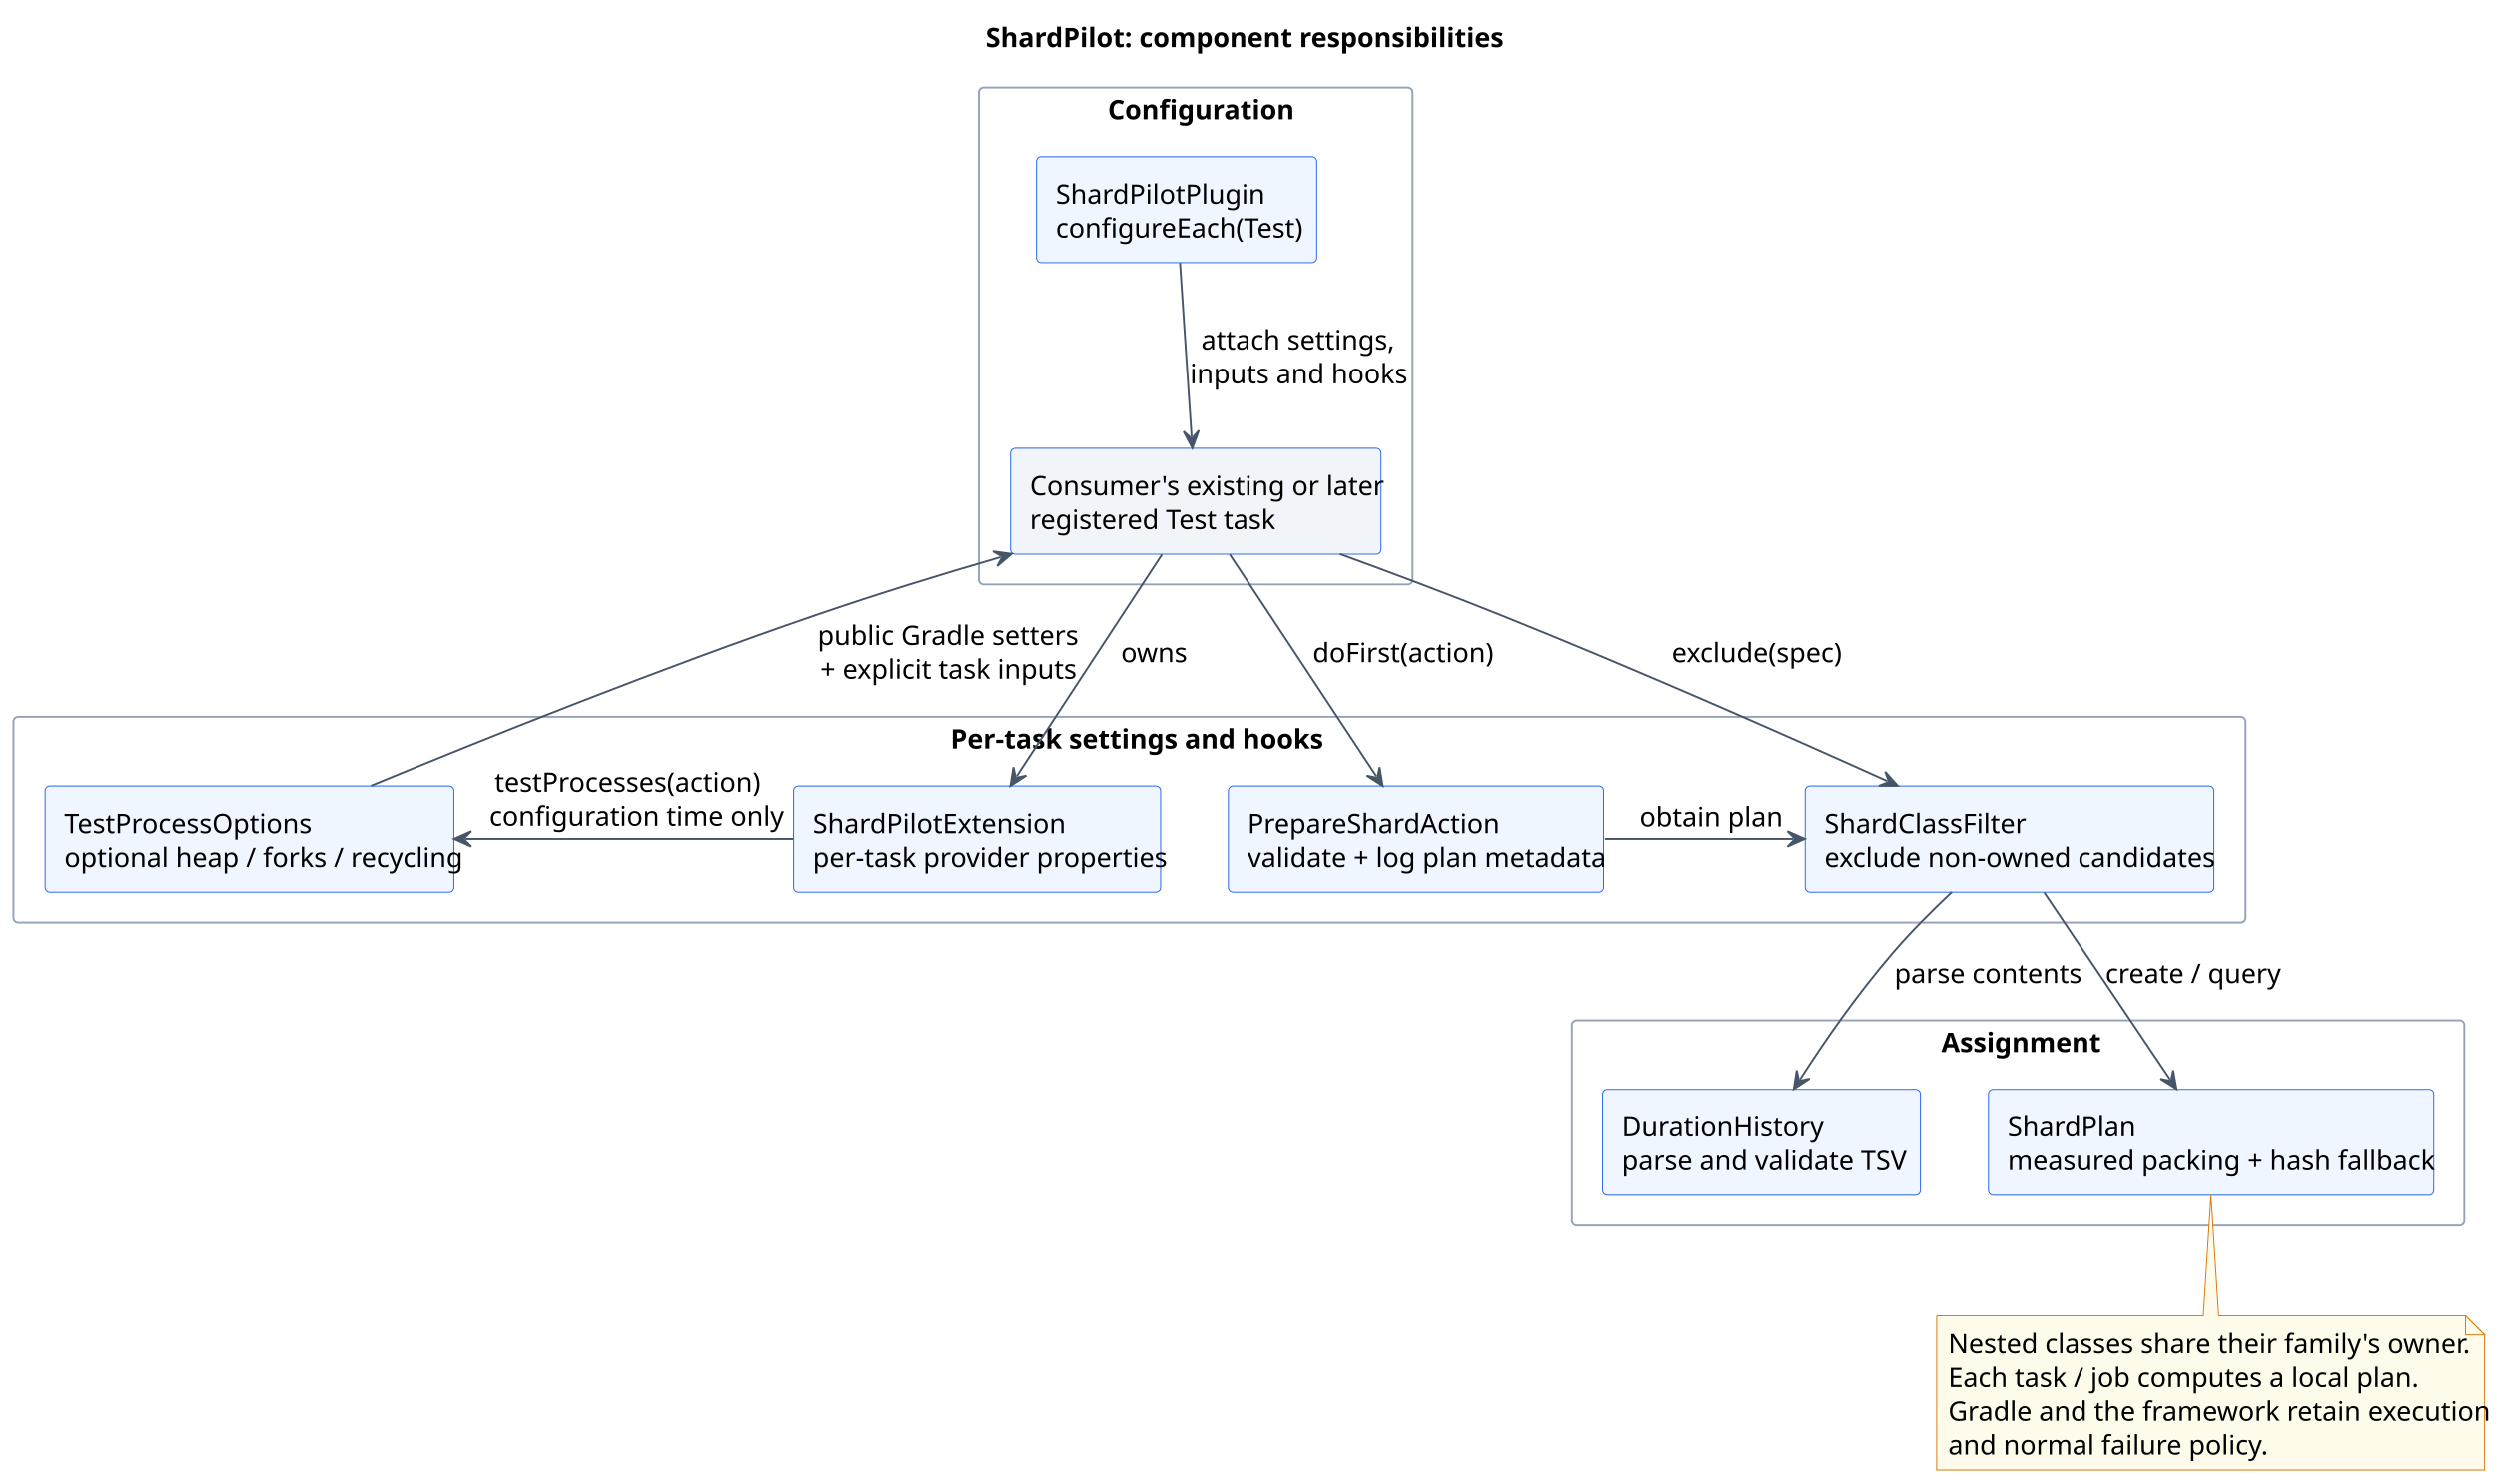
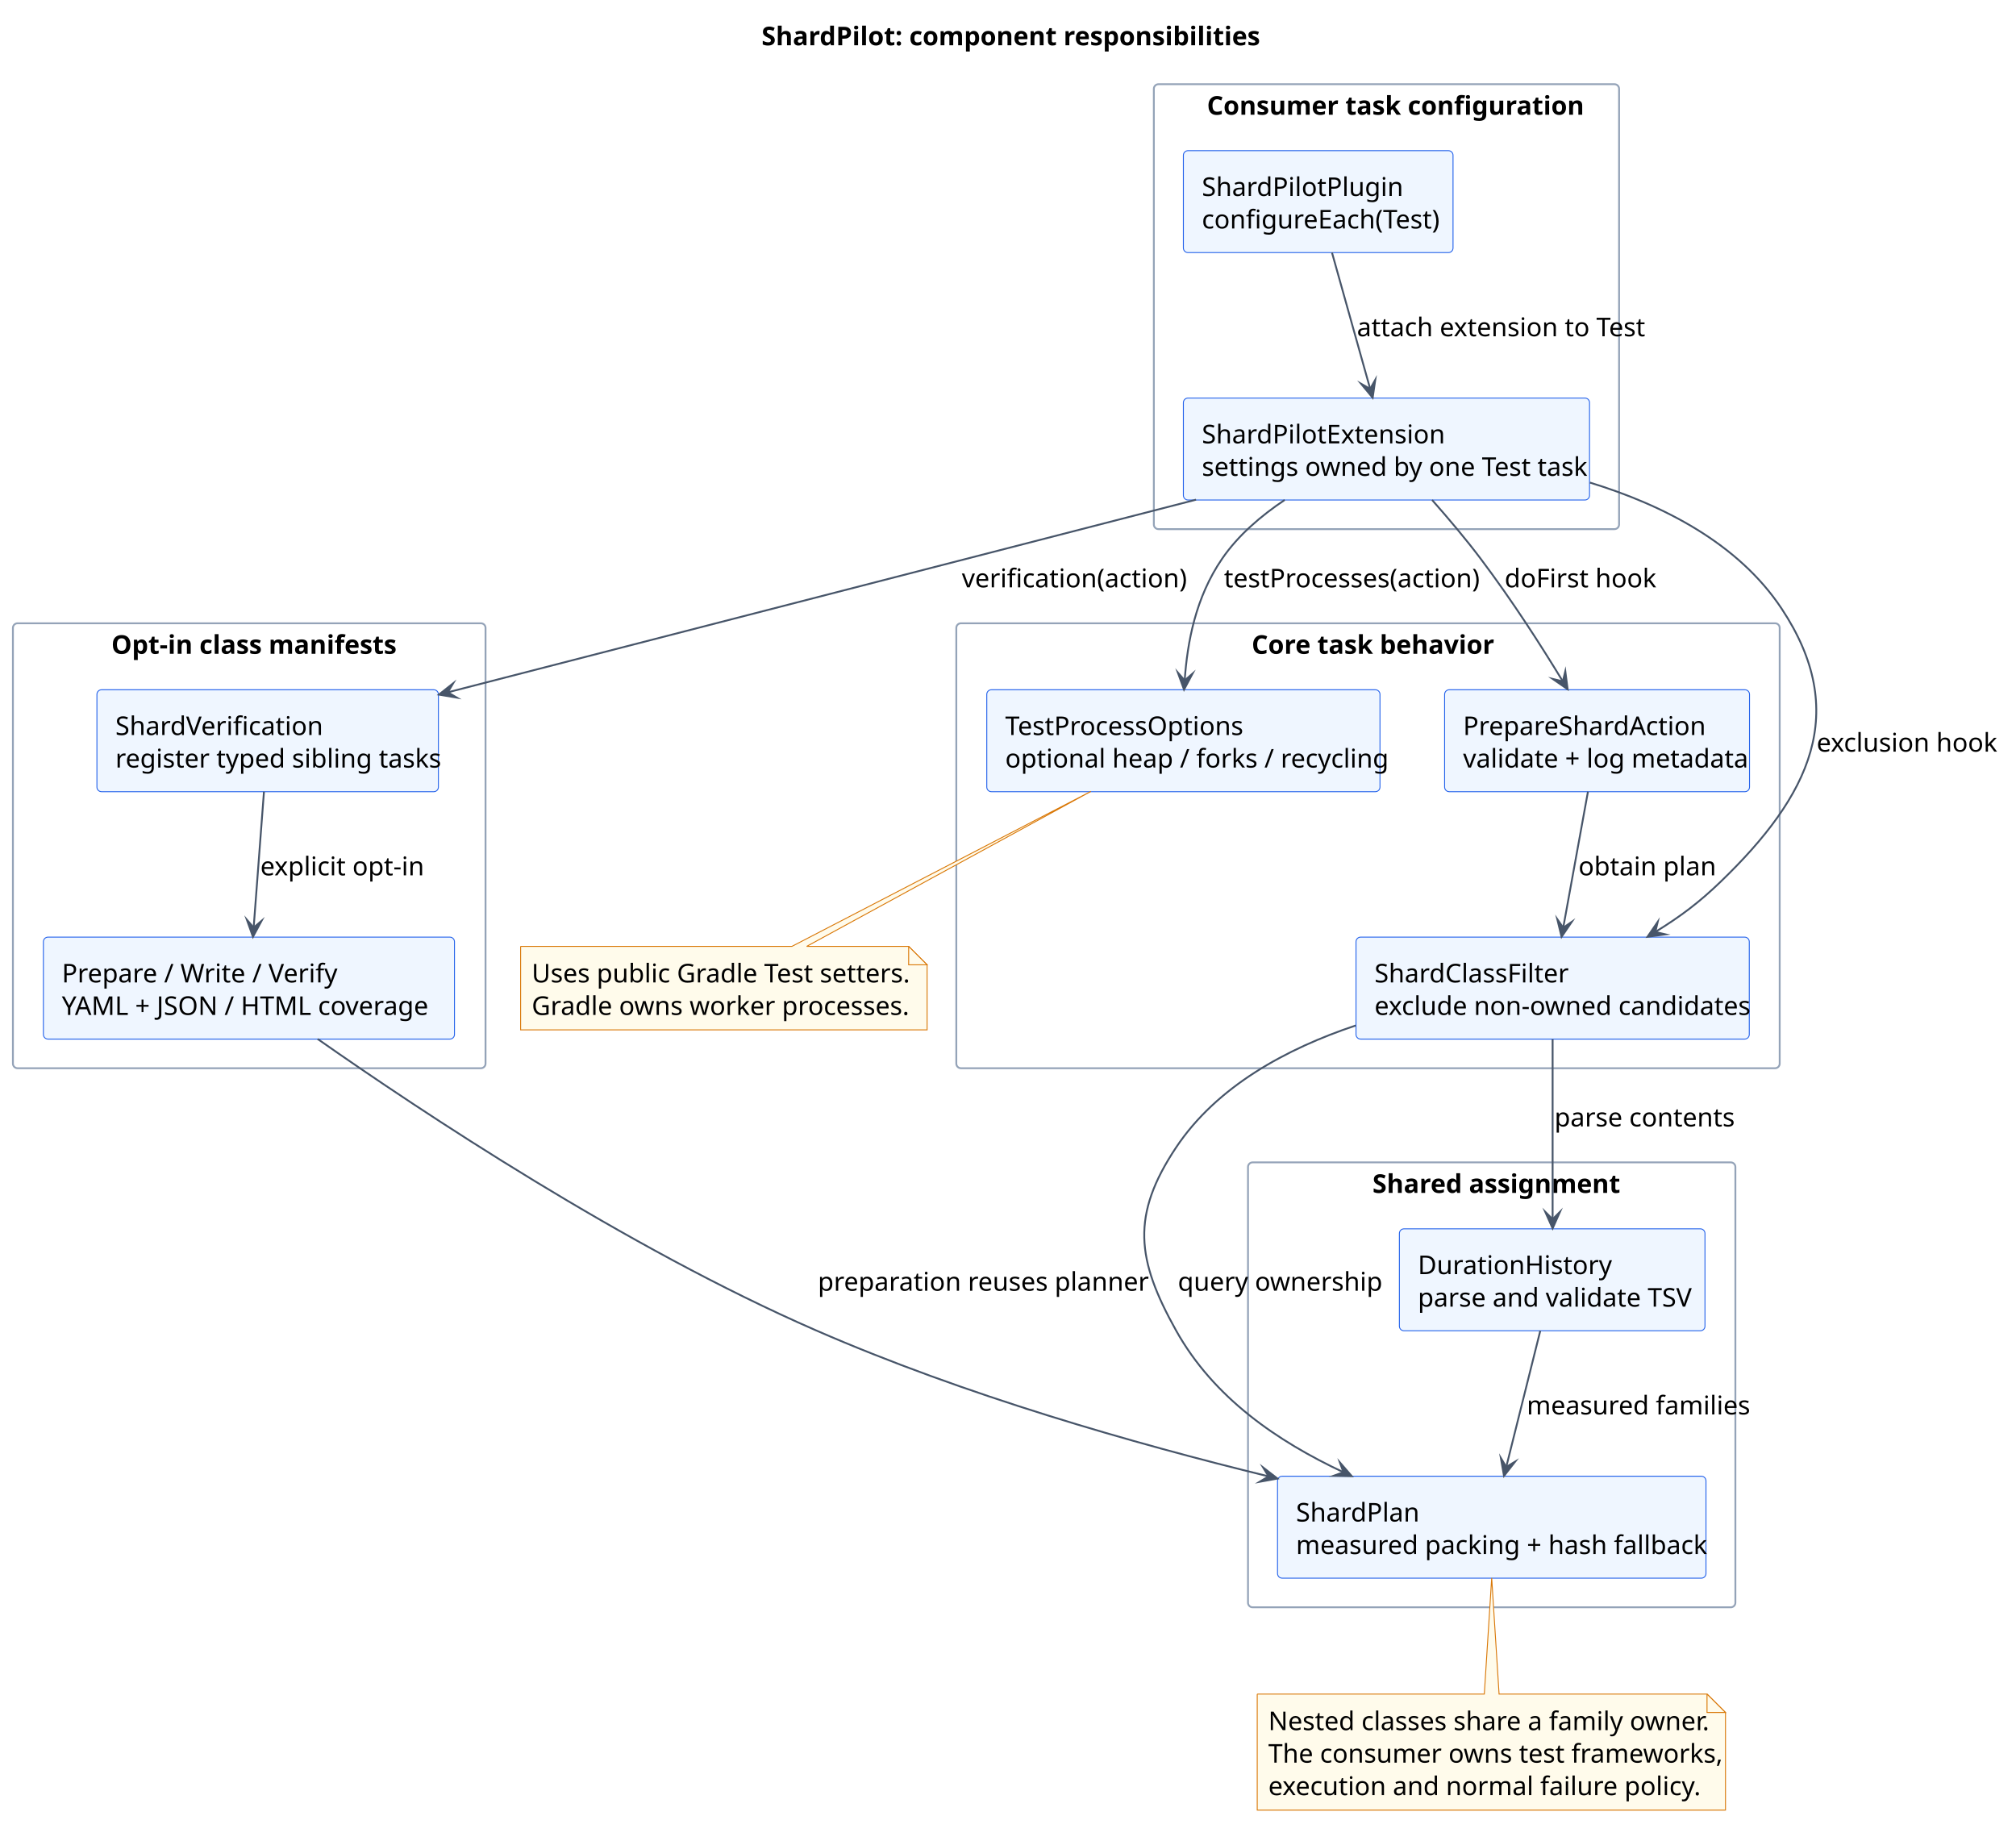
- <svg xmlns="http://www.w3.org/2000/svg" contentStyleType="text/css" height="773px" preserveAspectRatio="none" style="width:1301px;height:773px;background:#FFFFFF;" version="1.1" viewBox="0 0 1301 773" width="1301px" zoomAndPan="magnify">
+ <svg xmlns="http://www.w3.org/2000/svg" contentStyleType="text/css" height="995px" preserveAspectRatio="none" style="width:1092px;height:995px;background:#FFFFFF;" version="1.1" viewBox="0 0 1092 995" width="1092px" zoomAndPan="magnify">
  <defs />
-   <g>
+   <g font-family="sans-serif">
    <g class="title">
-       <text fill="#000000" font-family="sans-serif" font-size="14" font-weight="bold" lengthAdjust="spacing" textLength="260.586" x="513.5" y="24.533">ShardPilot: component responsibilities</text>
+       <text fill="#000" font-size="14" font-weight="700" lengthAdjust="spacing" textLength="260.586" x="412.514" y="24.533">ShardPilot: component responsibilities</text>
    </g>
-     <g class="cluster" id="cluster_Configuration">
-       <rect fill="none" height="259" rx="2.5" ry="2.5" style="stroke:#94A3B8;stroke-width:1;" width="226" x="510" y="45.609" />
-       <text fill="#000000" font-family="sans-serif" font-size="14" font-weight="bold" lengthAdjust="spacing" textLength="91.759" x="577.121" y="62.143">Configuration</text>
+     <g class="cluster" id="ent0001">
+       <rect fill="none" height="241" rx="2.5" ry="2.5" style="stroke:#94A3B8;stroke-width:1;" width="252" x="625" y="45.609" />
+       <text fill="#000" font-size="14" font-weight="700" lengthAdjust="spacing" textLength="194.469" x="653.766" y="62.143">Consumer task configuration</text>
    </g>
-     <g class="cluster" id="cluster_Per-task settings and hooks">
-       <rect fill="none" height="107" rx="2.5" ry="2.5" style="stroke:#94A3B8;stroke-width:1;" width="1163" x="7" y="373.609" />
-       <text fill="#000000" font-family="sans-serif" font-size="14" font-weight="bold" lengthAdjust="spacing" textLength="186.717" x="495.142" y="390.143">Per-task settings and hooks</text>
+     <g class="cluster" id="ent0004">
+       <rect fill="none" height="241" rx="2.5" ry="2.5" style="stroke:#94A3B8;stroke-width:1;" width="446" x="518" y="337.609" />
+       <text fill="#000" font-size="14" font-weight="700" lengthAdjust="spacing" textLength="126.048" x="677.976" y="354.143">Core task behavior</text>
    </g>
-     <g class="cluster" id="cluster_Assignment">
-       <rect fill="none" height="107" rx="2.5" ry="2.5" style="stroke:#94A3B8;stroke-width:1;" width="465" x="819" y="531.609" />
-       <text fill="#000000" font-family="sans-serif" font-size="14" font-weight="bold" lengthAdjust="spacing" textLength="80.124" x="1011.438" y="548.143">Assignment</text>
+     <g class="cluster" id="ent0008">
+       <rect fill="none" height="241" rx="2.5" ry="2.5" style="stroke:#94A3B8;stroke-width:1;" width="256" x="7" y="337.609" />
+       <text fill="#000" font-size="14" font-weight="700" lengthAdjust="spacing" textLength="149.379" x="60.311" y="354.143">Opt-in class manifests</text>
    </g>
-     <g class="entity" id="entity_plugin">
-       <rect fill="#EFF6FF" height="55.219" rx="2.5" ry="2.5" style="stroke:#2563EB;stroke-width:0.5;" width="146.055" x="540" y="81.609" />
-       <text fill="#000000" font-family="sans-serif" font-size="14" lengthAdjust="spacing" textLength="103.51" x="550" y="106.143">ShardPilotPlugin</text>
-       <text fill="#000000" font-family="sans-serif" font-size="14" lengthAdjust="spacing" textLength="126.055" x="550" y="123.752">configureEach(Test)</text>
+     <g class="cluster" id="ent0011">
+       <rect fill="none" height="241" rx="2.5" ry="2.5" style="stroke:#94A3B8;stroke-width:1;" width="264" x="676" y="629.609" />
+       <text fill="#000" font-size="14" font-weight="700" lengthAdjust="spacing" textLength="129.151" x="743.424" y="646.143">Shared assignment</text>
    </g>
-     <g class="entity" id="entity_test">
-       <rect fill="#F1F5F9" height="55.219" rx="2.5" ry="2.5" style="stroke:#2563EB;stroke-width:0.5;" width="193.072" x="526.5" y="233.609" />
-       <text fill="#000000" font-family="sans-serif" font-size="14" lengthAdjust="spacing" textLength="173.072" x="536.5" y="258.143">Consumer's existing or later</text>
-       <text fill="#000000" font-family="sans-serif" font-size="14" lengthAdjust="spacing" textLength="122.938" x="536.5" y="275.752">registered Test task</text>
+     <g class="entity" id="ent0002">
+       <rect fill="#EFF6FF" height="55.219" rx="2.5" ry="2.5" style="stroke:#2563EB;stroke-width:0.5;" width="146.055" x="641" y="81.609" />
+       <text fill="#000" font-size="14" lengthAdjust="spacing" textLength="103.51" x="651" y="106.143">ShardPilotPlugin</text>
+       <text fill="#000" font-size="14" lengthAdjust="spacing" textLength="126.055" x="651" y="123.752">configureEach(Test)</text>
    </g>
-     <g class="entity" id="entity_settings">
-       <rect fill="#EFF6FF" height="55.219" rx="2.5" ry="2.5" style="stroke:#2563EB;stroke-width:0.5;" width="191.185" x="413.5" y="409.609" />
-       <text fill="#000000" font-family="sans-serif" font-size="14" lengthAdjust="spacing" textLength="126.075" x="423.5" y="434.143">ShardPilotExtension</text>
-       <text fill="#000000" font-family="sans-serif" font-size="14" lengthAdjust="spacing" textLength="171.185" x="423.5" y="451.752">per-task provider properties</text>
+     <g class="entity" id="ent0003">
+       <rect fill="#EFF6FF" height="55.219" rx="2.5" ry="2.5" style="stroke:#2563EB;stroke-width:0.5;" width="219.999" x="641" y="215.609" />
+       <text fill="#000" font-size="14" lengthAdjust="spacing" textLength="126.075" x="651" y="240.143">ShardPilotExtension</text>
+       <text fill="#000" font-size="14" lengthAdjust="spacing" textLength="199.999" x="651" y="257.752">settings owned by one Test task</text>
    </g>
-     <g class="entity" id="entity_processes">
-       <rect fill="#EFF6FF" height="55.219" rx="2.5" ry="2.5" style="stroke:#2563EB;stroke-width:0.5;" width="212.992" x="23.5" y="409.609" />
-       <text fill="#000000" font-family="sans-serif" font-size="14" lengthAdjust="spacing" textLength="126.048" x="33.5" y="434.143">TestProcessOptions</text>
-       <text fill="#000000" font-family="sans-serif" font-size="14" lengthAdjust="spacing" textLength="192.992" x="33.5" y="451.752">optional heap / forks / recycling</text>
+     <g class="entity" id="ent0005">
+       <rect fill="#EFF6FF" height="55.219" rx="2.5" ry="2.5" style="stroke:#2563EB;stroke-width:0.5;" width="212.992" x="534.5" y="373.609" />
+       <text fill="#000" font-size="14" lengthAdjust="spacing" textLength="126.048" x="544.5" y="398.143">TestProcessOptions</text>
+       <text fill="#000" font-size="14" lengthAdjust="spacing" textLength="192.992" x="544.5" y="415.752">optional heap / forks / recycling</text>
    </g>
-     <g class="entity" id="entity_prepare">
-       <rect fill="#EFF6FF" height="55.219" rx="2.5" ry="2.5" style="stroke:#2563EB;stroke-width:0.5;" width="195.513" x="640" y="409.609" />
-       <text fill="#000000" font-family="sans-serif" font-size="14" lengthAdjust="spacing" textLength="126.075" x="650" y="434.143">PrepareShardAction</text>
-       <text fill="#000000" font-family="sans-serif" font-size="14" lengthAdjust="spacing" textLength="175.513" x="650" y="451.752">validate + log plan metadata</text>
+     <g class="entity" id="ent0006">
+       <rect fill="#EFF6FF" height="55.219" rx="2.5" ry="2.5" style="stroke:#2563EB;stroke-width:0.5;" width="165.154" x="782.5" y="373.609" />
+       <text fill="#000" font-size="14" lengthAdjust="spacing" textLength="126.075" x="792.5" y="398.143">PrepareShardAction</text>
+       <text fill="#000" font-size="14" lengthAdjust="spacing" textLength="145.154" x="792.5" y="415.752">validate + log metadata</text>
    </g>
-     <g class="entity" id="entity_filter">
-       <rect fill="#EFF6FF" height="55.219" rx="2.5" ry="2.5" style="stroke:#2563EB;stroke-width:0.5;" width="213.026" x="940.5" y="409.609" />
-       <text fill="#000000" font-family="sans-serif" font-size="14" lengthAdjust="spacing" textLength="103.476" x="950.5" y="434.143">ShardClassFilter</text>
-       <text fill="#000000" font-family="sans-serif" font-size="14" lengthAdjust="spacing" textLength="193.026" x="950.5" y="451.752">exclude non-owned candidates</text>
+     <g class="entity" id="ent0007">
+       <rect fill="#EFF6FF" height="55.219" rx="2.5" ry="2.5" style="stroke:#2563EB;stroke-width:0.5;" width="213.026" x="734.5" y="507.609" />
+       <text fill="#000" font-size="14" lengthAdjust="spacing" textLength="103.476" x="744.5" y="532.143">ShardClassFilter</text>
+       <text fill="#000" font-size="14" lengthAdjust="spacing" textLength="193.026" x="744.5" y="549.752">exclude non-owned candidates</text>
    </g>
-     <g class="entity" id="entity_history">
-       <rect fill="#EFF6FF" height="55.219" rx="2.5" ry="2.5" style="stroke:#2563EB;stroke-width:0.5;" width="165.53" x="835" y="567.609" />
-       <text fill="#000000" font-family="sans-serif" font-size="14" lengthAdjust="spacing" textLength="96.476" x="845" y="592.143">DurationHistory</text>
-       <text fill="#000000" font-family="sans-serif" font-size="14" lengthAdjust="spacing" textLength="145.53" x="845" y="609.752">parse and validate TSV</text>
+     <g class="entity" id="ent0009">
+       <rect fill="#EFF6FF" height="55.219" rx="2.5" ry="2.5" style="stroke:#2563EB;stroke-width:0.5;" width="184.965" x="52.5" y="373.609" />
+       <text fill="#000" font-size="14" lengthAdjust="spacing" textLength="106.613" x="62.5" y="398.143">ShardVerification</text>
+       <text fill="#000" font-size="14" lengthAdjust="spacing" textLength="164.965" x="62.5" y="415.752">register typed sibling tasks</text>
    </g>
-     <g class="entity" id="entity_plan">
-       <rect fill="#EFF6FF" height="55.219" rx="2.5" ry="2.5" style="stroke:#2563EB;stroke-width:0.5;" width="232.071" x="1036" y="567.609" />
-       <text fill="#000000" font-family="sans-serif" font-size="14" lengthAdjust="spacing" textLength="65.379" x="1046" y="592.143">ShardPlan</text>
-       <text fill="#000000" font-family="sans-serif" font-size="14" lengthAdjust="spacing" textLength="212.071" x="1046" y="609.752">measured packing + hash fallback</text>
+     <g class="entity" id="ent0010">
+       <rect fill="#EFF6FF" height="55.219" rx="2.5" ry="2.5" style="stroke:#2563EB;stroke-width:0.5;" width="222.679" x="23.5" y="507.609" />
+       <text fill="#000" font-size="14" lengthAdjust="spacing" textLength="141.593" x="33.5" y="532.143">Prepare / Write / Verify</text>
+       <text fill="#000" font-size="14" lengthAdjust="spacing" textLength="202.679" x="33.5" y="549.752">YAML + JSON / HTML coverage</text>
    </g>
-     <g class="entity" id="entity_GMN26">
-       <path d="M1009,685.609 L1009,766.047 A0,0 0 0 0 1009,766.047 L1294.585,766.047 A0,0 0 0 0 1294.585,766.047 L1294.585,695.609 L1284.585,685.609 L1156,685.609 L1152,622.739 L1148,685.609 L1009,685.609 A0,0 0 0 0 1009,685.609" fill="#FFFBEB" style="stroke:#D97706;stroke-width:0.5;" />
-       <path d="M1284.585,685.609 L1284.585,695.609 L1294.585,695.609 L1284.585,685.609" fill="#FFFBEB" style="stroke:#D97706;stroke-width:0.5;" />
-       <text fill="#000000" font-family="sans-serif" font-size="14" lengthAdjust="spacing" textLength="260.996" x="1015" y="705.143">Nested classes share their family's owner.</text>
-       <text fill="#000000" font-family="sans-serif" font-size="14" lengthAdjust="spacing" textLength="235.019" x="1015" y="722.752">Each task / job computes a local plan.</text>
-       <text fill="#000000" font-family="sans-serif" font-size="14" lengthAdjust="spacing" textLength="264.585" x="1015" y="740.361">Gradle and the framework retain execution</text>
-       <text fill="#000000" font-family="sans-serif" font-size="14" lengthAdjust="spacing" textLength="155.634" x="1015" y="757.971">and normal failure policy.</text>
+     <g class="entity" id="ent0012">
+       <rect fill="#EFF6FF" height="55.219" rx="2.5" ry="2.5" style="stroke:#2563EB;stroke-width:0.5;" width="165.53" x="758" y="665.609" />
+       <text fill="#000" font-size="14" lengthAdjust="spacing" textLength="96.476" x="768" y="690.143">DurationHistory</text>
+       <text fill="#000" font-size="14" lengthAdjust="spacing" textLength="145.53" x="768" y="707.752">parse and validate TSV</text>
    </g>
-     <g class="link" id="link_plugin_test">
-       <path d="M614.79,136.929 C616.61,164.229 619.01,200.323 620.83,227.543" fill="none" id="plugin-to-test" style="stroke:#475569;stroke-width:1;" />
-       <polygon fill="#475569" points="621.23,233.529,624.621,224.283,620.896,228.541,616.639,224.816,621.23,233.529" style="stroke:#475569;stroke-width:1;" />
-       <text fill="#000000" font-family="sans-serif" font-size="14" lengthAdjust="spacing" textLength="94.165" x="625.845" y="182.143">attach settings,</text>
-       <text fill="#000000" font-family="sans-serif" font-size="14" lengthAdjust="spacing" textLength="105.855" x="620" y="199.752">inputs and hooks</text>
+     <g class="entity" id="ent0013">
+       <rect fill="#EFF6FF" height="55.219" rx="2.5" ry="2.5" style="stroke:#2563EB;stroke-width:0.5;" width="232.071" x="692" y="799.609" />
+       <text fill="#000" font-size="14" lengthAdjust="spacing" textLength="65.379" x="702" y="824.143">ShardPlan</text>
+       <text fill="#000" font-size="14" lengthAdjust="spacing" textLength="212.071" x="702" y="841.752">measured packing + hash fallback</text>
    </g>
-     <g class="link" id="link_test_settings">
-       <path d="M605.44,288.919 C583.95,321.709 551.087,371.86 529.687,404.54" fill="none" id="test-to-settings" style="stroke:#475569;stroke-width:1;" />
-       <polygon fill="#475569" points="526.4,409.559,534.677,404.221,529.139,405.376,527.984,399.839,526.4,409.559" style="stroke:#475569;stroke-width:1;" />
-       <text fill="#000000" font-family="sans-serif" font-size="14" lengthAdjust="spacing" textLength="32.683" x="584" y="345.143">owns</text>
+     <g class="entity" id="ent0026">
+       <path d="M282,512.609 L282,557.828 A0,0 0 0 0 282,557.828 L502.186,557.828 A0,0 0 0 0 502.186,557.828 L502.186,522.609 L492.186,512.609 L436.95,512.609 L590.91,428.659 L428.95,512.609 L282,512.609 A0,0 0 0 0 282,512.609" fill="#FFFBEB" style="stroke:#D97706;stroke-width:0.5;" />
+       <path d="M492.186,512.609 L492.186,522.609 L502.186,522.609 L492.186,512.609" fill="#FFFBEB" style="stroke:#D97706;stroke-width:0.5;" />
+       <text fill="#000" font-size="14" lengthAdjust="spacing" textLength="199.186" x="288" y="532.143">Uses public Gradle Test setters.</text>
+       <text fill="#000" font-size="14" lengthAdjust="spacing" textLength="196.075" x="288" y="549.752">Gradle owns worker processes.</text>
    </g>
-     <g class="link" id="link_processes_settings">
-       <path d="M242.58,437.109 C298.08,437.109 359.41,437.109 413.24,437.109" fill="none" id="processes-backto-settings" style="stroke:#475569;stroke-width:1;" />
-       <polygon fill="#475569" points="236.58,437.109,245.58,441.109,241.58,437.109,245.58,433.109,236.58,437.109" style="stroke:#475569;stroke-width:1;" />
-       <text fill="#000000" font-family="sans-serif" font-size="14" lengthAdjust="spacing" textLength="134.606" x="257.734" y="412.643">testProcesses(action)</text>
-       <text fill="#000000" font-family="sans-serif" font-size="14" lengthAdjust="spacing" textLength="140.075" x="255" y="430.252">configuration time only</text>
+     <g class="entity" id="ent0029">
+       <path d="M681,917.609 L681,980.438 A0,0 0 0 0 681,980.438 L934.634,980.438 A0,0 0 0 0 934.634,980.438 L934.634,927.609 L924.634,917.609 L812,917.609 L808,854.739 L804,917.609 L681,917.609 A0,0 0 0 0 681,917.609" fill="#FFFBEB" style="stroke:#D97706;stroke-width:0.5;" />
+       <path d="M924.634,917.609 L924.634,927.609 L934.634,927.609 L924.634,917.609" fill="#FFFBEB" style="stroke:#D97706;stroke-width:0.5;" />
+       <text fill="#000" font-size="14" lengthAdjust="spacing" textLength="231.875" x="687" y="937.143">Nested classes share a family owner.</text>
+       <text fill="#000" font-size="14" lengthAdjust="spacing" textLength="232.634" x="687" y="954.752">The consumer owns test frameworks,</text>
+       <text fill="#000" font-size="14" lengthAdjust="spacing" textLength="219.454" x="687" y="972.361">execution and normal failure policy.</text>
    </g>
-     <g class="link" id="link_test_processes">
-       <path d="M521.289,290.337 C488.709,299.827 457.97,309.309 425,320.609 C344.09,348.339 252.63,384.999 193.29,409.509" fill="none" id="test-backto-processes" style="stroke:#475569;stroke-width:1;" />
-       <polygon fill="#475569" points="527.05,288.659,517.29,287.336,522.25,290.058,519.528,295.017,527.05,288.659" style="stroke:#475569;stroke-width:1;" />
-       <text fill="#000000" font-family="sans-serif" font-size="14" lengthAdjust="spacing" textLength="128.393" x="426" y="336.143">public Gradle setters</text>
-       <text fill="#000000" font-family="sans-serif" font-size="14" lengthAdjust="spacing" textLength="125.672" x="427.36" y="353.752">+ explicit task inputs</text>
+     <g class="link" id="lnk14">
+       <path d="M721.49,136.819 C727.91,159.719 735.762,187.735 742.172,210.625" fill="none" id="plugin-to-settings" style="stroke:#475569;stroke-width:1;" />
+       <polygon fill="#475569" points="743.52,215.439,744.945,205.694,742.172,210.625,737.241,207.851,743.52,215.439" style="stroke:#475569;stroke-width:1;stroke-linejoin:miter;stroke-miterlimit:10;" />
+       <text fill="#000" font-size="14" lengthAdjust="spacing" textLength="148.641" x="735" y="182.143">attach extension to Test</text>
    </g>
-     <g class="link" id="link_test_prepare">
-       <path d="M640.72,288.919 C662.39,321.709 695.553,371.873 717.143,404.553" fill="none" id="test-to-prepare" style="stroke:#475569;stroke-width:1;" />
-       <polygon fill="#475569" points="720.45,409.559,718.827,399.845,717.694,405.388,712.152,404.255,720.45,409.559" style="stroke:#475569;stroke-width:1;" />
-       <text fill="#000000" font-family="sans-serif" font-size="14" lengthAdjust="spacing" textLength="89.469" x="684" y="345.143">doFirst(action)</text>
+     <g class="link" id="lnk15">
+       <path d="M695.88,270.799 C683.08,279.349 670.67,289.949 662,302.609 C647.61,323.609 643.171,347.652 641.701,368.562" fill="none" id="settings-to-processes" style="stroke:#475569;stroke-width:1;" />
+       <polygon fill="#475569" points="641.35,373.549,645.971,364.852,641.701,368.562,637.991,364.291,641.35,373.549" style="stroke:#475569;stroke-width:1;stroke-linejoin:miter;stroke-miterlimit:10;" />
+       <text fill="#000" font-size="14" lengthAdjust="spacing" textLength="134.606" x="663" y="318.143">testProcesses(action)</text>
    </g>
-     <g class="link" id="link_test_filter">
-       <path d="M698.16,288.739 C724.77,298.439 754.84,309.709 782,320.609 C853.84,349.449 929.85,383.003 983.26,407.083" fill="none" id="test-to-filter" style="stroke:#475569;stroke-width:1;" />
-       <polygon fill="#475569" points="988.73,409.549,982.169,402.204,984.172,407.494,978.881,409.497,988.73,409.549" style="stroke:#475569;stroke-width:1;" />
-       <text fill="#000000" font-family="sans-serif" font-size="14" lengthAdjust="spacing" textLength="87.151" x="871" y="345.143">exclude(spec)</text>
+     <g class="link" id="lnk16">
+       <path d="M775.71,270.809 C784.34,280.559 793.9,291.849 802,302.609 C819.33,325.629 834.358,349.09 846.538,369.08" fill="none" id="settings-to-prepare" style="stroke:#475569;stroke-width:1;" />
+       <polygon fill="#475569" points="849.14,373.349,847.873,363.582,846.538,369.08,841.041,367.745,849.14,373.349" style="stroke:#475569;stroke-width:1;stroke-linejoin:miter;stroke-miterlimit:10;" />
+       <text fill="#000" font-size="14" lengthAdjust="spacing" textLength="77.034" x="815" y="318.143">doFirst hook</text>
    </g>
-     <g class="link" id="link_prepare_filter">
-       <path d="M836.19,437.109 C869.33,437.109 900.47,437.109 934.23,437.109" fill="none" id="prepare-to-filter" style="stroke:#475569;stroke-width:1;" />
-       <polygon fill="#475569" points="940.23,437.109,931.23,433.109,935.23,437.109,931.23,441.109,940.23,437.109" style="stroke:#475569;stroke-width:1;" />
-       <text fill="#000000" font-family="sans-serif" font-size="14" lengthAdjust="spacing" textLength="68.503" x="854.25" y="430.643">obtain plan</text>
+     <g class="link" id="lnk17">
+       <path d="M861.17,261.379 C900.83,273.539 941.55,294.269 965,329.609 C1002.26,385.769 980.53,430.849 932,477.609 C920.35,488.839 910.365,496.334 896.635,504.804" fill="none" id="settings-to-filter" style="stroke:#475569;stroke-width:1;" />
+       <polygon fill="#475569" points="892.38,507.429,902.14,506.108,896.635,504.804,897.94,499.3,892.38,507.429" style="stroke:#475569;stroke-width:1;stroke-linejoin:miter;stroke-miterlimit:10;" />
+       <text fill="#000" font-size="14" lengthAdjust="spacing" textLength="92.613" x="984" y="407.143">exclusion hook</text>
    </g>
-     <g class="link" id="link_filter_history">
-       <path d="M1016.97,464.679 C1006.71,474.319 995.44,485.569 986,496.609 C966.68,519.189 950.829,542.175 937.819,562.375" fill="none" id="filter-to-history" style="stroke:#475569;stroke-width:1;" />
-       <polygon fill="#475569" points="934.57,567.419,942.806,562.019,937.277,563.216,936.08,557.687,934.57,567.419" style="stroke:#475569;stroke-width:1;" />
-       <text fill="#000000" font-family="sans-serif" font-size="14" lengthAdjust="spacing" textLength="91.834" x="987" y="512.143">parse contents</text>
+     <g class="link" id="lnk18">
+       <path d="M647.86,270.659 C532.81,300.279 353.222,346.503 242.582,374.993" fill="none" id="settings-to-verification" style="stroke:#475569;stroke-width:1;" />
+       <polygon fill="#475569" points="237.74,376.239,247.453,377.869,242.582,374.993,245.458,370.121,237.74,376.239" style="stroke:#475569;stroke-width:1;stroke-linejoin:miter;stroke-miterlimit:10;" />
+       <text fill="#000" font-size="14" lengthAdjust="spacing" textLength="113.6" x="521" y="318.143">verification(action)</text>
    </g>
-     <g class="link" id="link_filter_plan">
-       <path d="M1065.05,464.929 C1084.34,493.589 1111.389,533.782 1130.659,562.402" fill="none" id="filter-to-plan" style="stroke:#475569;stroke-width:1;" />
-       <polygon fill="#475569" points="1134.01,567.379,1132.301,557.68,1131.217,563.232,1125.665,562.148,1134.01,567.379" style="stroke:#475569;stroke-width:1;" />
-       <text fill="#000000" font-family="sans-serif" font-size="14" lengthAdjust="spacing" textLength="85.6" x="1097" y="512.143">create / query</text>
+     <g class="link" id="lnk19">
+       <path d="M142.98,428.819 C141.24,451.719 139.127,479.564 137.397,502.454" fill="none" id="verification-to-manifests" style="stroke:#475569;stroke-width:1;" />
+       <polygon fill="#475569" points="137.02,507.439,141.687,498.766,137.397,502.454,133.71,498.164,137.02,507.439" style="stroke:#475569;stroke-width:1;stroke-linejoin:miter;stroke-miterlimit:10;" />
+       <text fill="#000" font-size="14" lengthAdjust="spacing" textLength="81.703" x="141" y="474.143">explicit opt-in</text>
+     </g>
+     <g class="link" id="lnk20">
+       <path d="M860.14,428.819 C855.98,451.719 850.904,479.63 846.744,502.52" fill="none" id="prepare-to-filter" style="stroke:#475569;stroke-width:1;" />
+       <polygon fill="#475569" points="845.85,507.439,851.395,499.3,846.744,502.52,843.524,497.869,845.85,507.439" style="stroke:#475569;stroke-width:1;stroke-linejoin:miter;stroke-miterlimit:10;" />
+       <text fill="#000" font-size="14" lengthAdjust="spacing" textLength="68.503" x="855" y="474.143">obtain plan</text>
+     </g>
+     <g class="link" id="lnk21">
+       <path d="M841,562.929 C841,591.589 841,631.759 841,660.379" fill="none" id="filter-to-history" style="stroke:#475569;stroke-width:1;" />
+       <polygon fill="#475569" points="841,665.379,845,656.379,841,660.379,837,656.379,841,665.379" style="stroke:#475569;stroke-width:1;stroke-linejoin:miter;stroke-miterlimit:10;" />
+       <text fill="#000" font-size="14" lengthAdjust="spacing" textLength="91.834" x="842" y="610.143">parse contents</text>
+     </g>
+     <g class="link" id="lnk22">
+       <path d="M834.32,720.819 C828.6,743.719 821.602,771.699 815.882,794.589" fill="none" id="history-to-plan" style="stroke:#475569;stroke-width:1;" />
+       <polygon fill="#475569" points="814.67,799.439,820.733,791.678,815.882,794.589,812.971,789.738,814.67,799.439" style="stroke:#475569;stroke-width:1;stroke-linejoin:miter;stroke-miterlimit:10;" />
+       <text fill="#000" font-size="14" lengthAdjust="spacing" textLength="113.6" x="827" y="766.143">measured families</text>
+     </g>
+     <g class="link" id="lnk23">
+       <path d="M734.31,555.479 C697.12,567.909 659.17,588.279 637,621.609 C612.63,658.249 615.56,682.189 637,720.609 C657.48,757.319 692.044,780.714 727.684,797.454" fill="none" id="filter-to-plan" style="stroke:#475569;stroke-width:1;" />
+       <polygon fill="#475569" points="732.21,799.579,725.764,792.133,727.684,797.454,722.363,799.374,732.21,799.579" style="stroke:#475569;stroke-width:1;stroke-linejoin:miter;stroke-miterlimit:10;" />
+       <text fill="#000" font-size="14" lengthAdjust="spacing" textLength="102.724" x="638" y="699.143">query ownership</text>
+     </g>
+     <g class="link" id="lnk24">
+       <path d="M172.04,562.759 C228.07,602.039 338.82,675.649 442,720.609 C522.78,755.809 613.773,781.762 687.113,799.692" fill="none" id="manifests-to-plan" style="stroke:#475569;stroke-width:1;" />
+       <polygon fill="#475569" points="691.97,800.879,684.177,794.856,687.113,799.692,682.278,802.628,691.97,800.879" style="stroke:#475569;stroke-width:1;stroke-linejoin:miter;stroke-miterlimit:10;" />
+       <text fill="#000" font-size="14" lengthAdjust="spacing" textLength="167.33" x="443" y="699.143">preparation reuses planner</text>
    </g>
  </g>
</svg>
